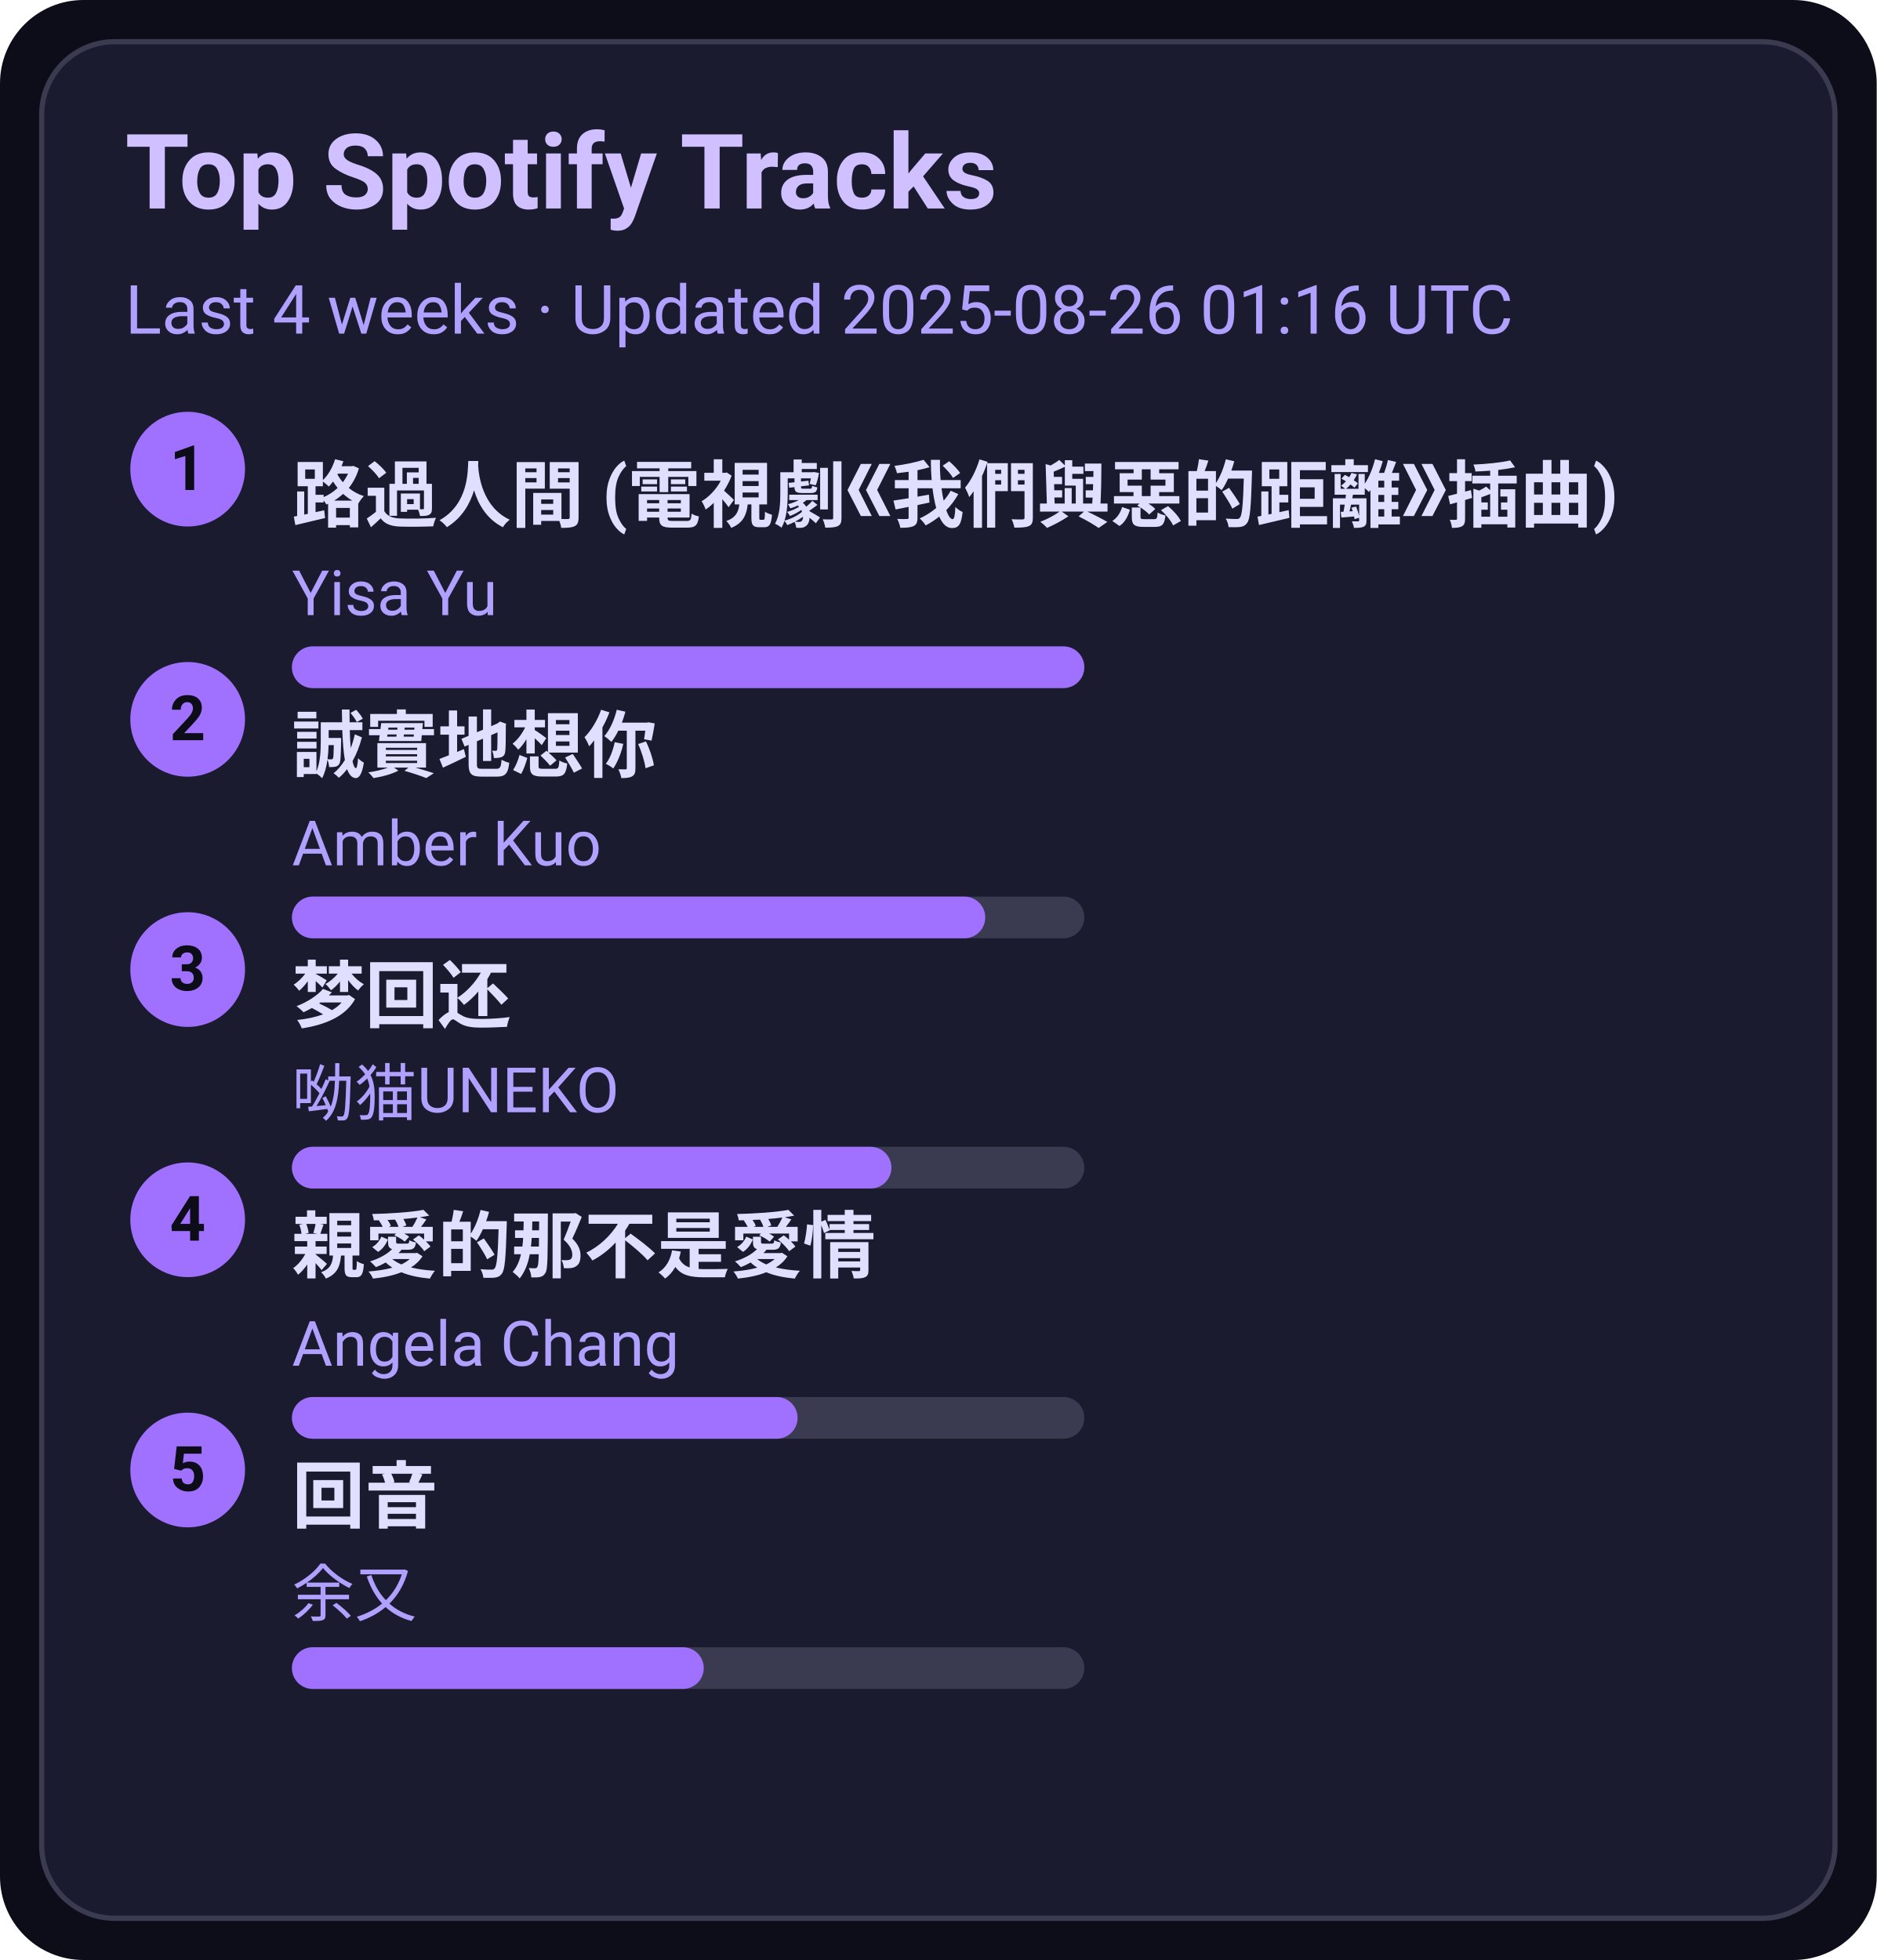
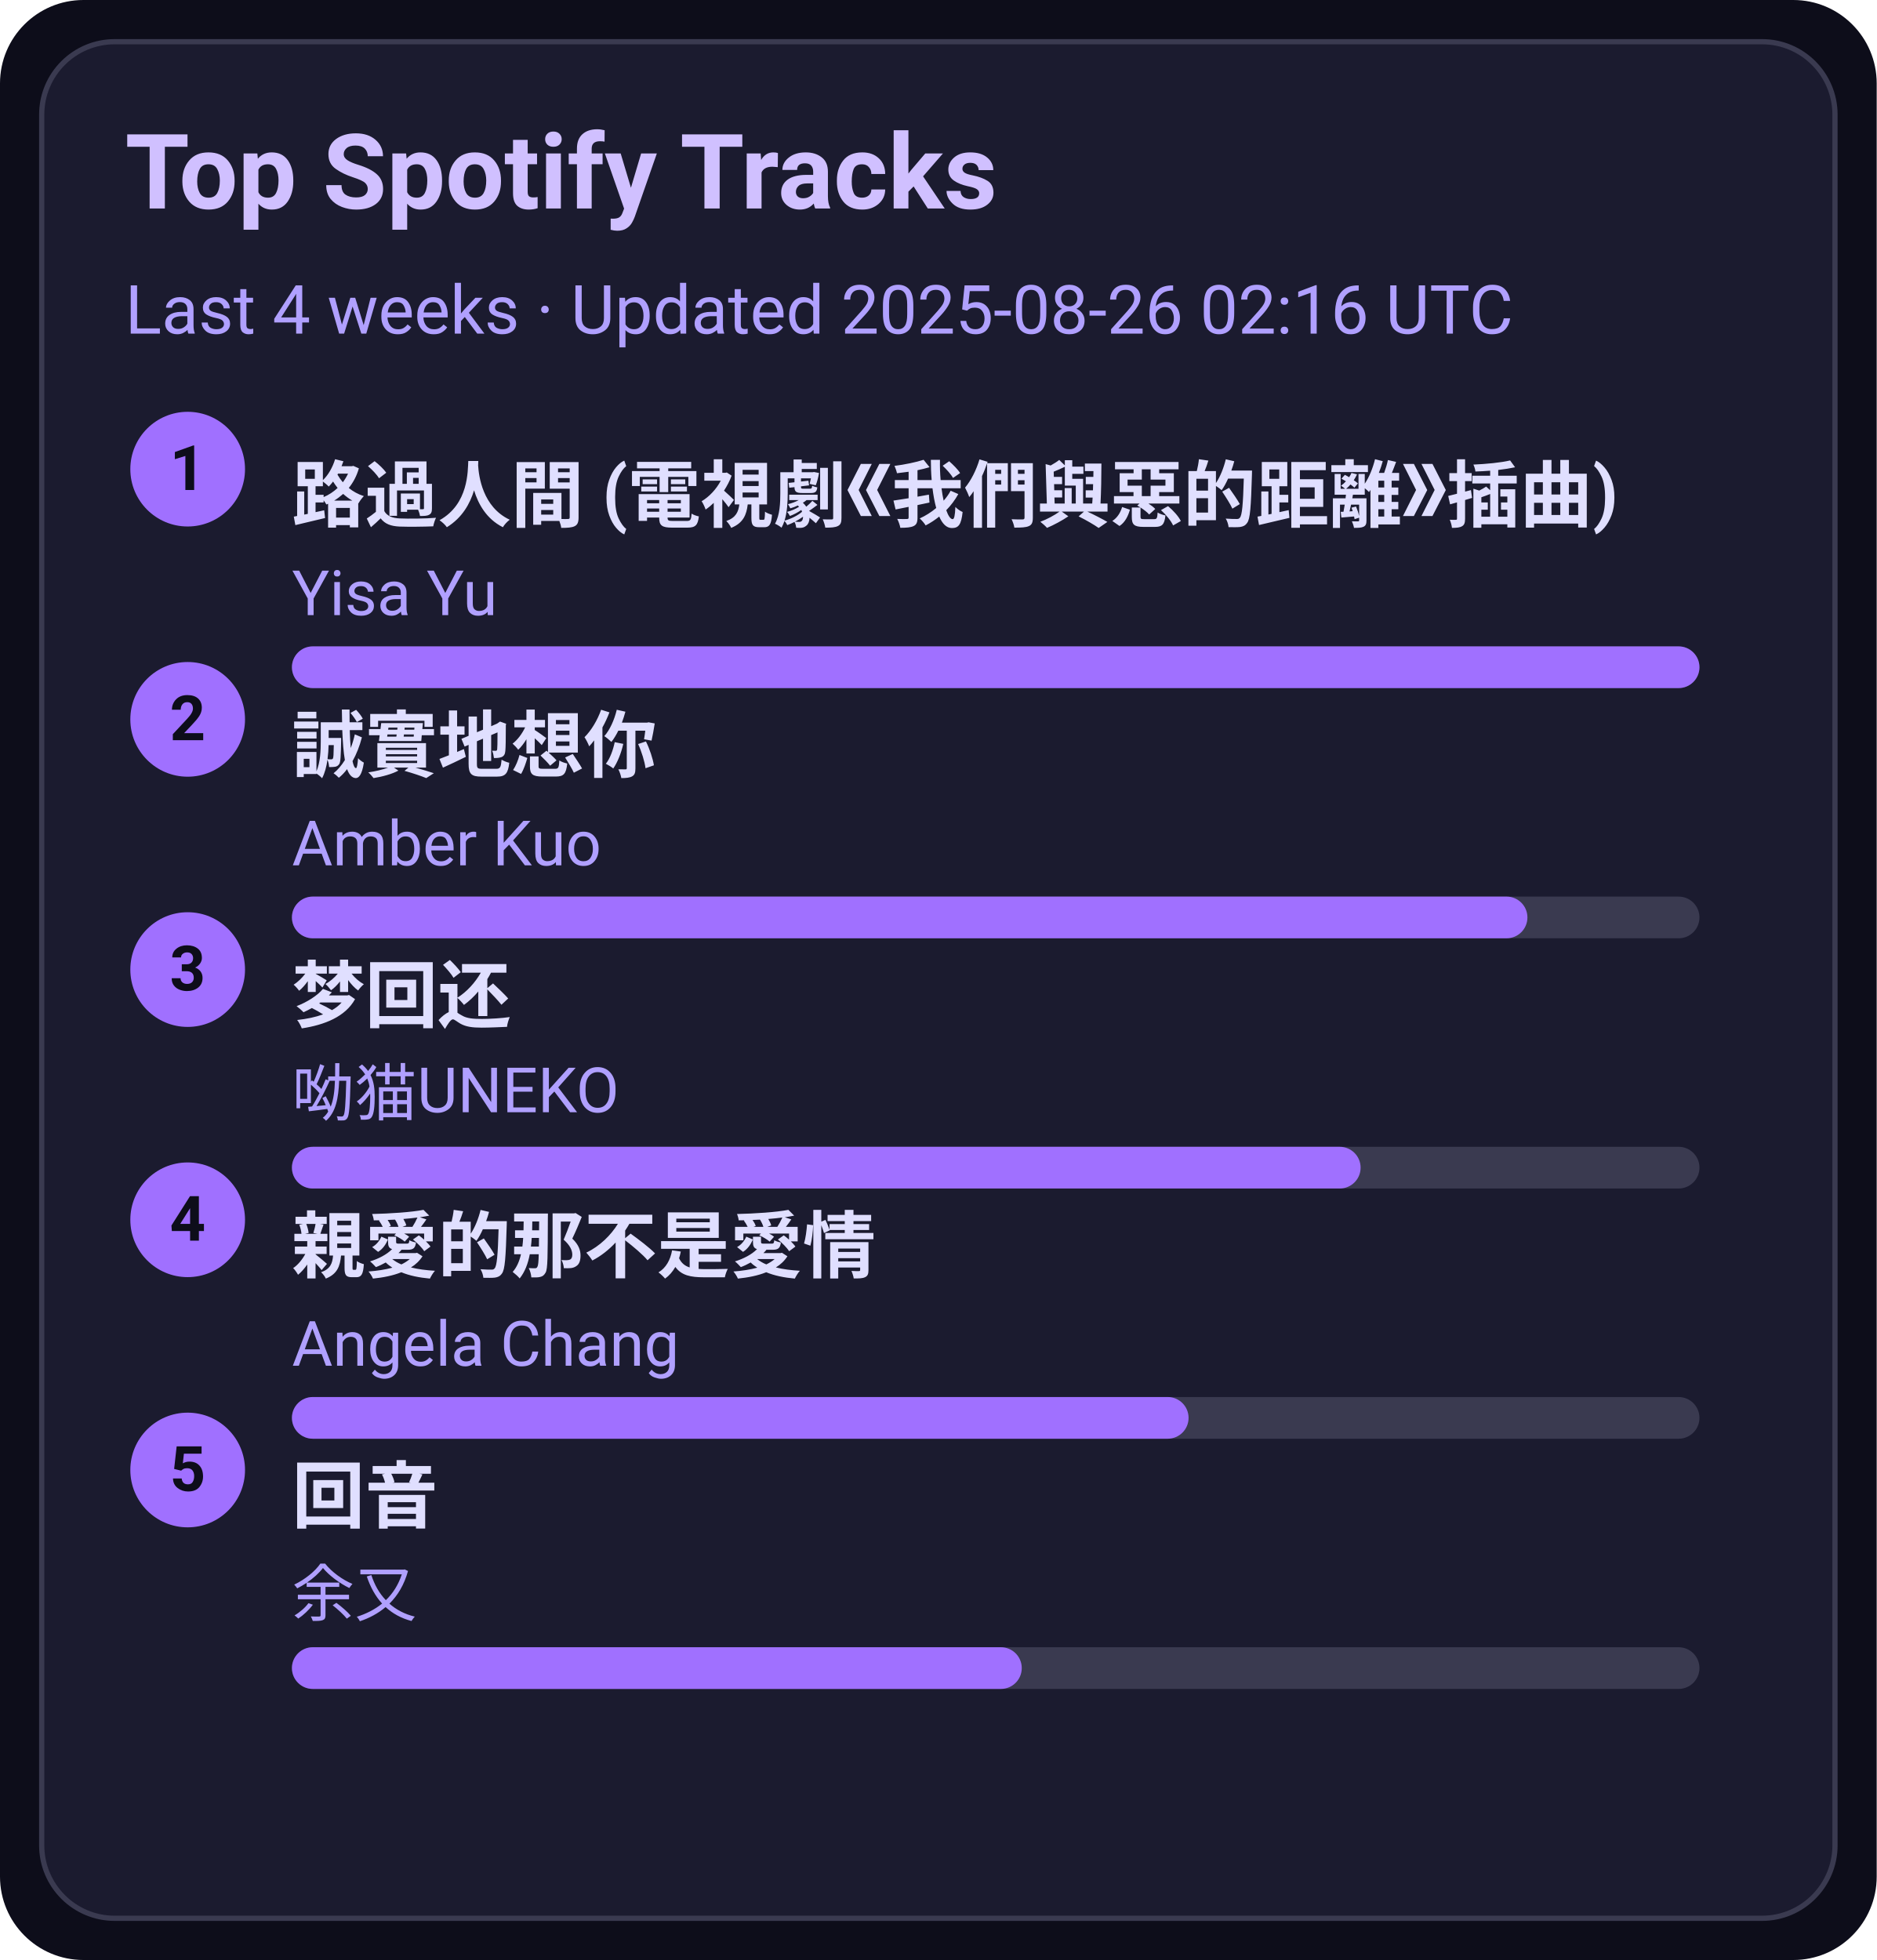
<svg xmlns="http://www.w3.org/2000/svg" width="360" height="376" viewBox="0 0 360 376">
  <style>text{font-family:-apple-system,BlinkMacSystemFont,Segoe UI,Roboto,Ubuntu,Helvetica Neue,Arial,Noto Sans,sans-serif}</style>
  <rect width="360" height="376" rx="16" fill="#0d0d1a" />
  <rect x="8" y="8" width="344" height="360" rx="14" fill="#1b1b2f" stroke="#3a3a50" />
  <text x="24" y="40" font-size="20" fill="#d0c0ff" font-weight="600">Top Spotify Tracks</text>
-   <text x="24" y="64" font-size="13" fill="#b0a0ff">Last 4 weeks · Updated 2025-08-26 01:16 UTC</text>
+   <text x="24" y="64" font-size="13" fill="#b0a0ff">Last 4 weeks · Updated 2025-08-26 02:16 UTC</text>
  <circle cx="36" cy="90" r="11" fill="#a070ff" />
  <text x="36" y="94" text-anchor="middle" font-size="12" fill="#0d0d1a" font-weight="700">1</text>
  <a href="https://open.spotify.com/track/1ZSleGniKMWNrWvK5cGALO" target="_blank" rel="noopener noreferrer">
    <text x="56" y="100" font-size="14" fill="#e0dfff" font-weight="600">路過人間 (電視劇《我們與惡的距離》插曲)</text>
  </a>
  <text x="56" y="118" font-size="12" fill="#b0a0ff">Yisa Yu</text>
-   <rect x="56" y="124" width="152" height="8" rx="4" fill="#3a3a50" />
-   <rect x="56" y="124" width="152" height="8" rx="4" fill="#a070ff" />
+   <rect x="56" y="124" width="270" height="8" rx="4" fill="#3a3a50" />
+   <rect x="56" y="124" width="270" height="8" rx="4" fill="#a070ff" />
  <circle cx="36" cy="138" r="11" fill="#a070ff" />
  <text x="36" y="142" text-anchor="middle" font-size="12" fill="#0d0d1a" font-weight="700">2</text>
  <a href="https://open.spotify.com/track/1SPZzj8QzOwZoAGKXMGLGJ" target="_blank" rel="noopener noreferrer">
    <text x="56" y="148" font-size="14" fill="#e0dfff" font-weight="600">誠實地想你</text>
  </a>
  <text x="56" y="166" font-size="12" fill="#b0a0ff">Amber Kuo</text>
-   <rect x="56" y="172" width="152" height="8" rx="4" fill="#3a3a50" />
-   <rect x="56" y="172" width="133" height="8" rx="4" fill="#a070ff" />
+   <rect x="56" y="172" width="270" height="8" rx="4" fill="#3a3a50" />
+   <rect x="56" y="172" width="237" height="8" rx="4" fill="#a070ff" />
  <circle cx="36" cy="186" r="11" fill="#a070ff" />
  <text x="36" y="190" text-anchor="middle" font-size="12" fill="#0d0d1a" font-weight="700">3</text>
  <a href="https://open.spotify.com/track/6jTK3YxlFysC8g0Ye9tbPK" target="_blank" rel="noopener noreferrer">
    <text x="56" y="196" font-size="14" fill="#e0dfff" font-weight="600">梦回还</text>
  </a>
  <text x="56" y="214" font-size="12" fill="#b0a0ff">呦猫UNEKO</text>
-   <rect x="56" y="220" width="152" height="8" rx="4" fill="#3a3a50" />
-   <rect x="56" y="220" width="115" height="8" rx="4" fill="#a070ff" />
+   <rect x="56" y="220" width="270" height="8" rx="4" fill="#3a3a50" />
+   <rect x="56" y="220" width="205" height="8" rx="4" fill="#a070ff" />
  <circle cx="36" cy="234" r="11" fill="#a070ff" />
  <text x="36" y="238" text-anchor="middle" font-size="12" fill="#0d0d1a" font-weight="700">4</text>
  <a href="https://open.spotify.com/track/1MAv2SJPGVVDHyFlhflmYR" target="_blank" rel="noopener noreferrer">
    <text x="56" y="244" font-size="14" fill="#e0dfff" font-weight="600">親愛的那不是愛情</text>
  </a>
  <text x="56" y="262" font-size="12" fill="#b0a0ff">Angela Chang</text>
-   <rect x="56" y="268" width="152" height="8" rx="4" fill="#3a3a50" />
-   <rect x="56" y="268" width="97" height="8" rx="4" fill="#a070ff" />
+   <rect x="56" y="268" width="270" height="8" rx="4" fill="#3a3a50" />
+   <rect x="56" y="268" width="172" height="8" rx="4" fill="#a070ff" />
  <circle cx="36" cy="282" r="11" fill="#a070ff" />
  <text x="36" y="286" text-anchor="middle" font-size="12" fill="#0d0d1a" font-weight="700">5</text>
  <a href="https://open.spotify.com/track/1K30lsrpvTR0ytSICU2Z3X" target="_blank" rel="noopener noreferrer">
    <text x="56" y="292" font-size="14" fill="#e0dfff" font-weight="600">回音</text>
  </a>
  <text x="56" y="310" font-size="12" fill="#b0a0ff">余又</text>
-   <rect x="56" y="316" width="152" height="8" rx="4" fill="#3a3a50" />
-   <rect x="56" y="316" width="79" height="8" rx="4" fill="#a070ff" />
+   <rect x="56" y="316" width="270" height="8" rx="4" fill="#3a3a50" />
+   <rect x="56" y="316" width="140" height="8" rx="4" fill="#a070ff" />
</svg>
